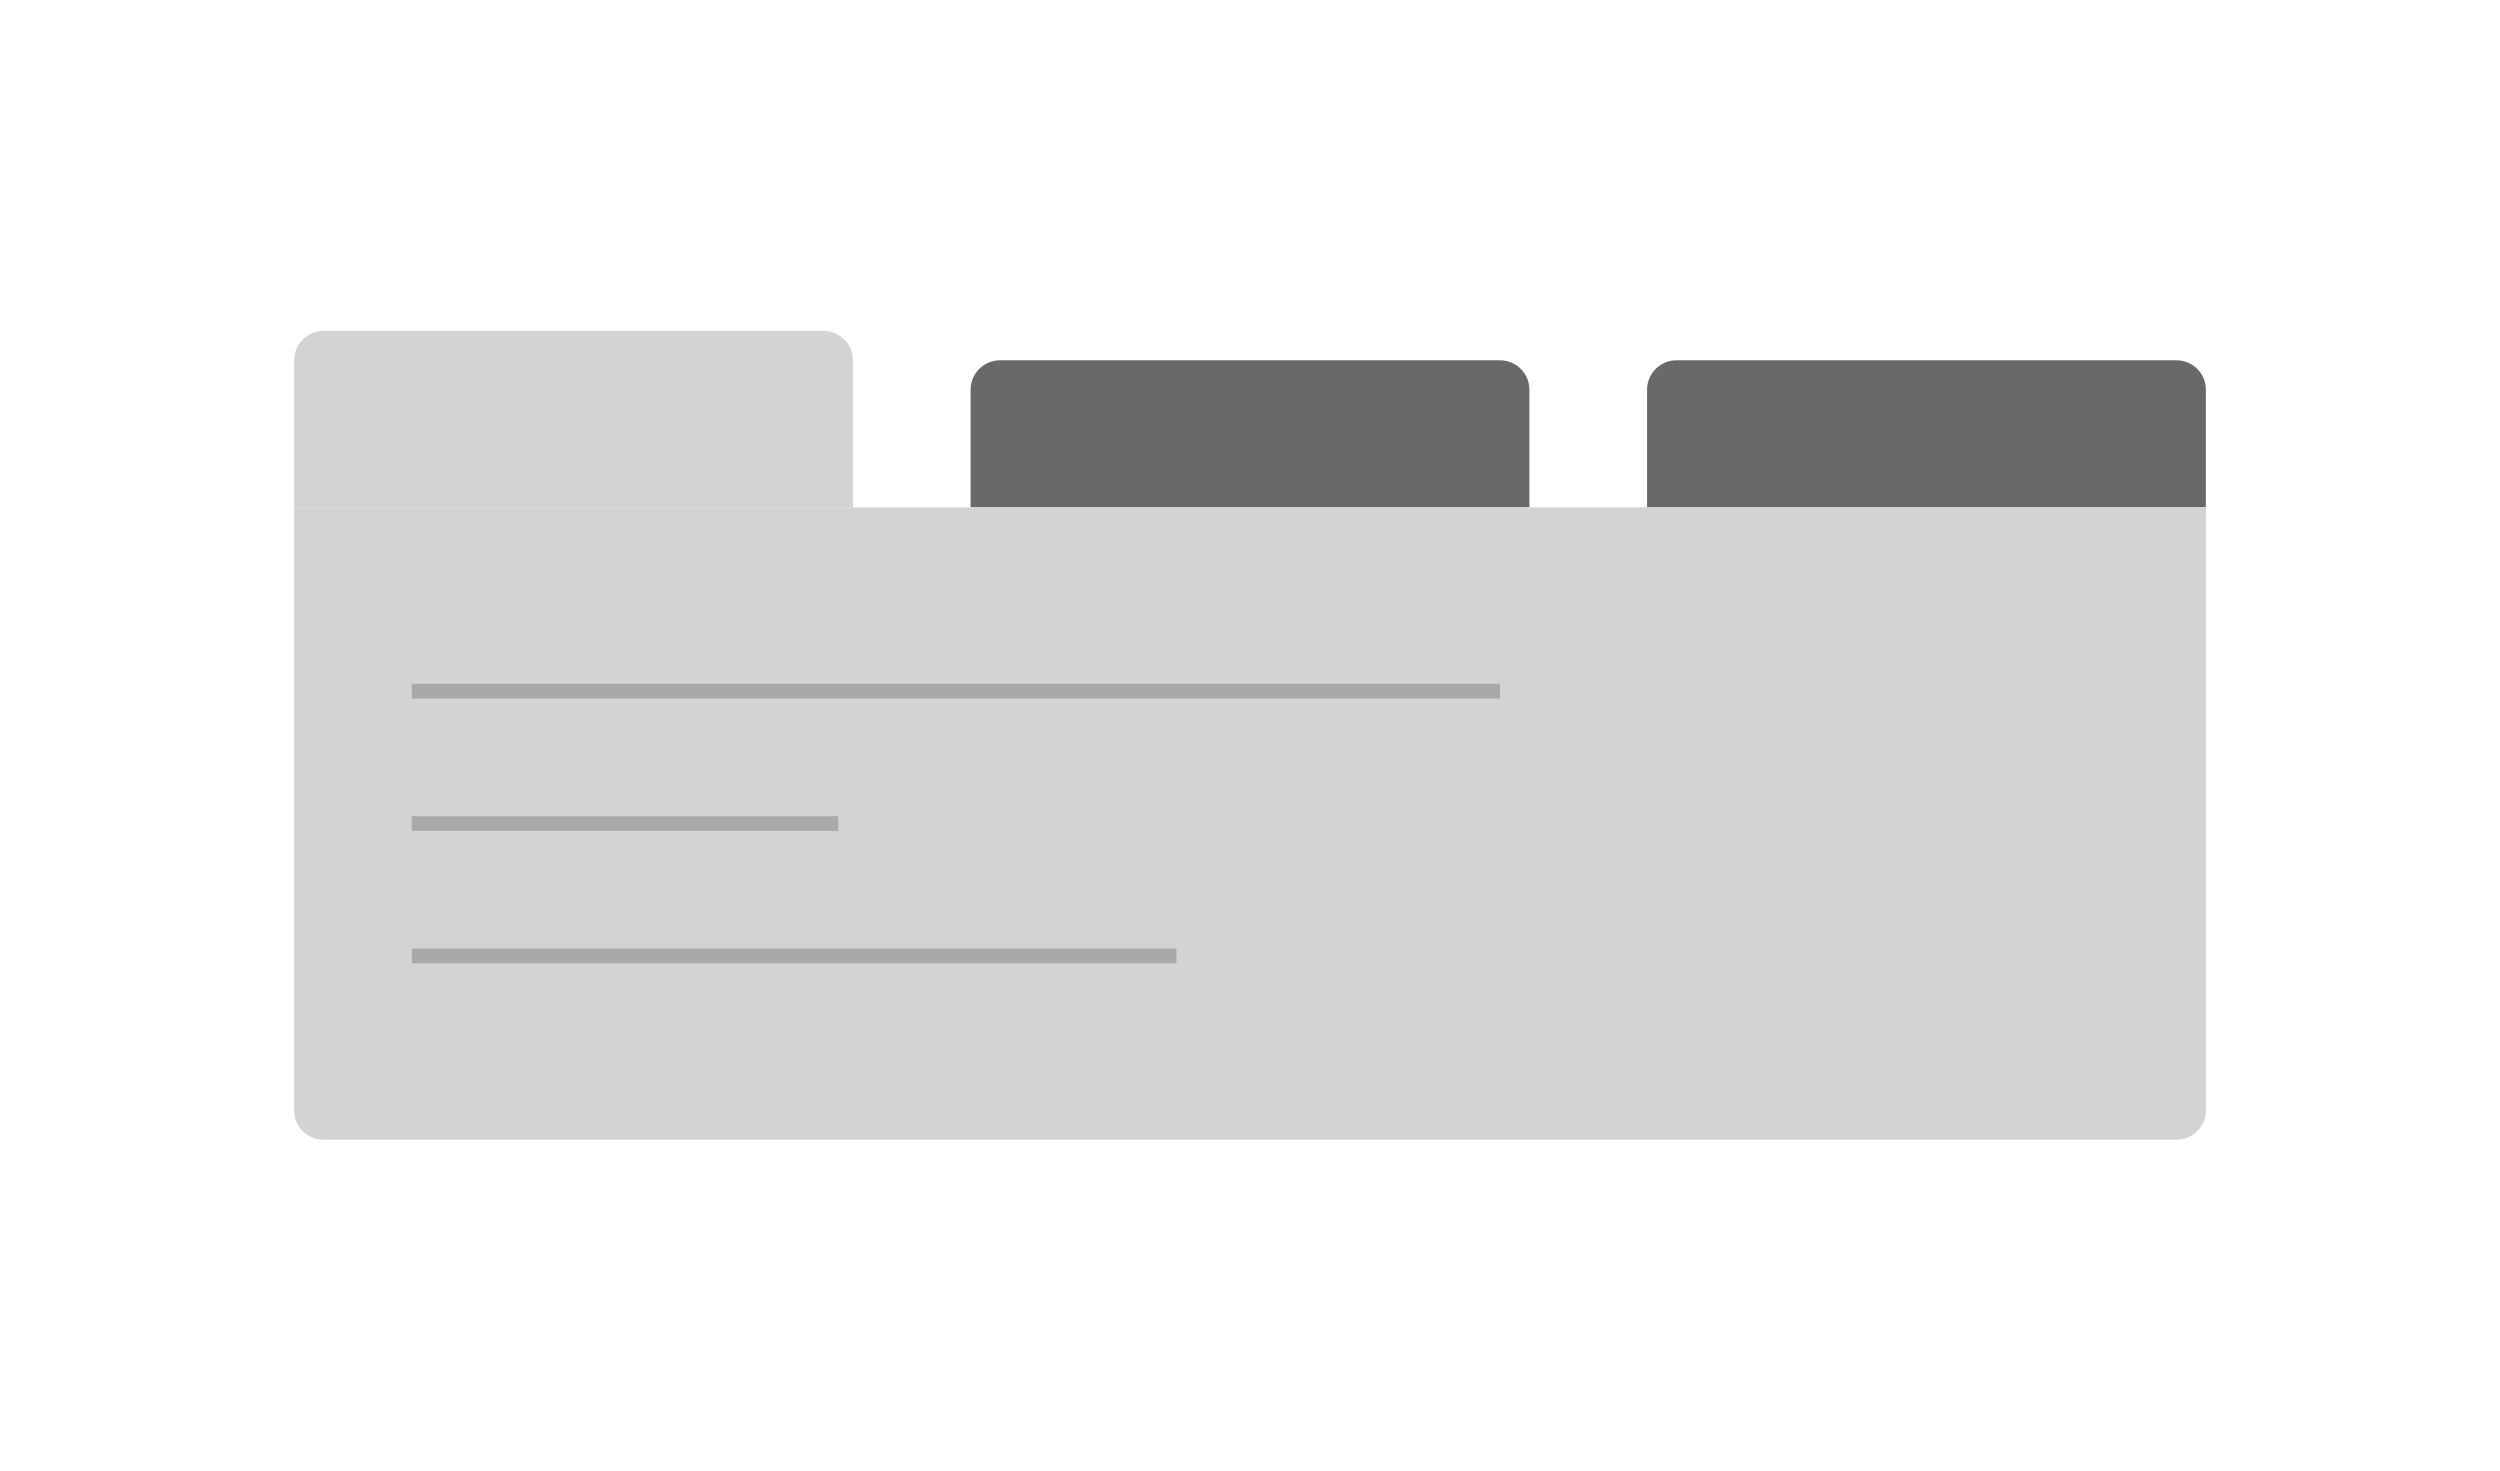
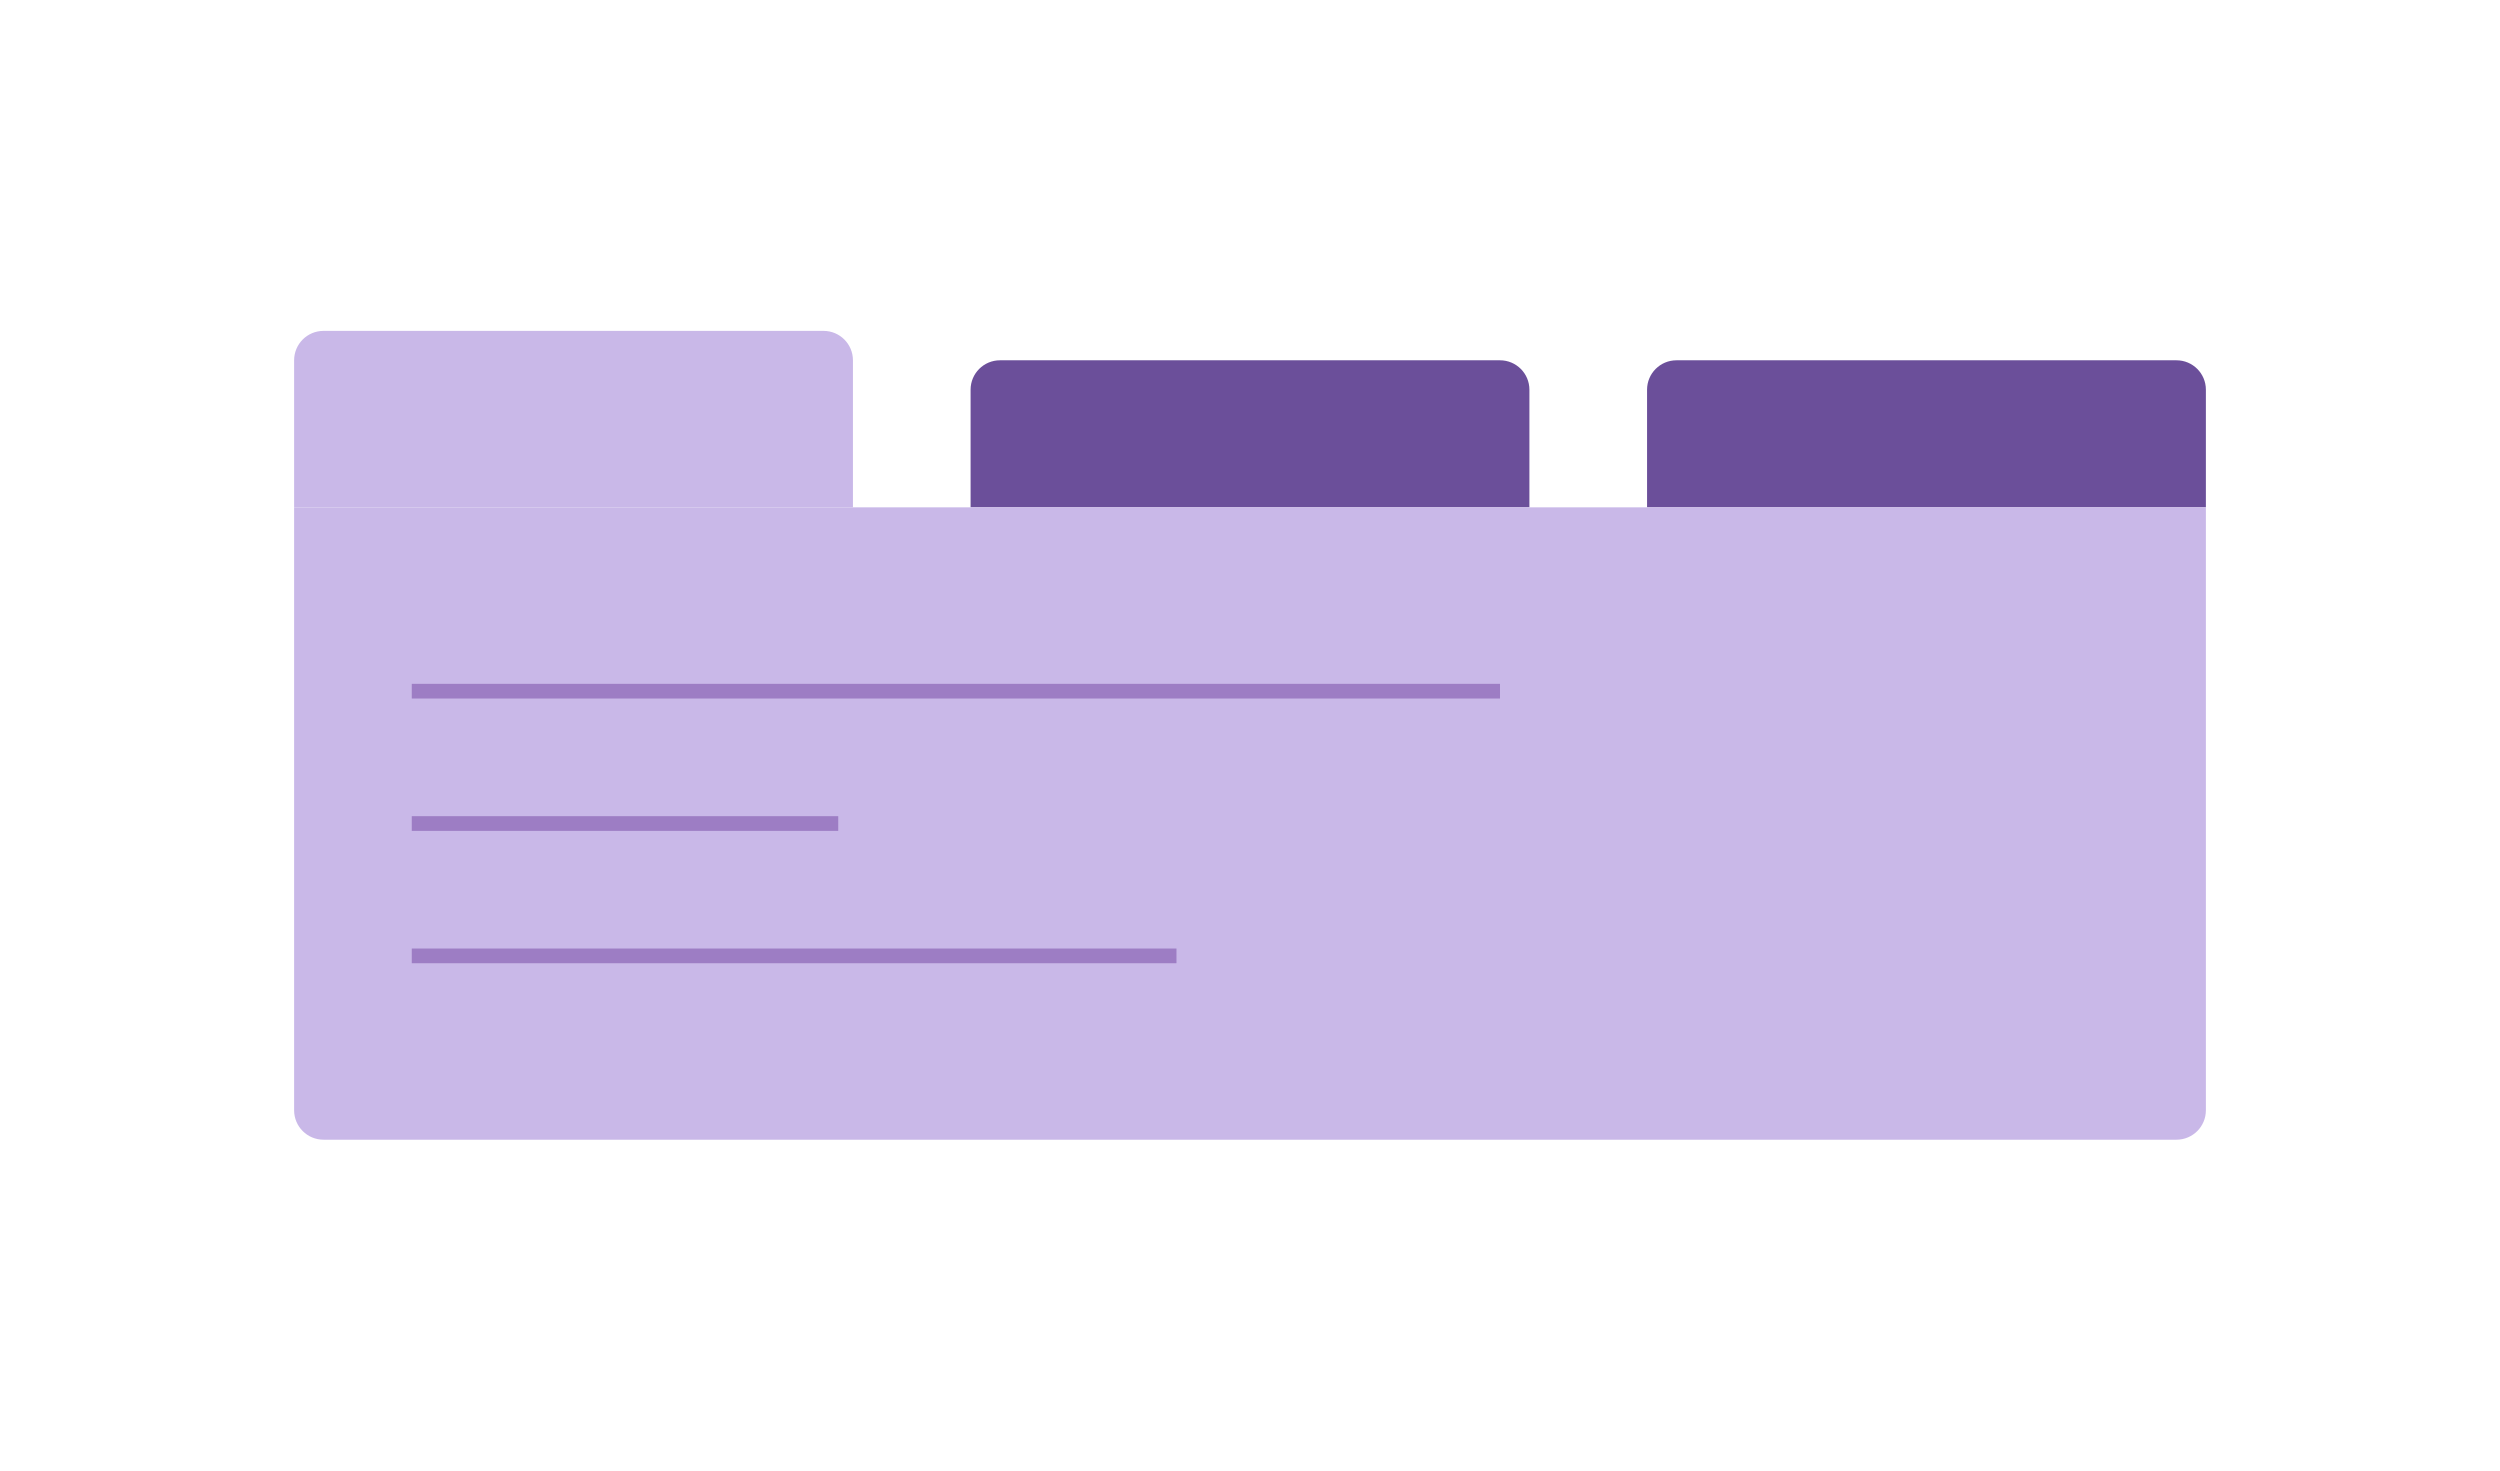
<svg xmlns="http://www.w3.org/2000/svg" width="340" height="200" viewBox="0 0 340 200" fill="none">
-   <path d="M40 49C40 46.791 41.791 45 44 45H112C114.209 45 116 46.791 116 49V69H40V49Z" fill="#D3D3D3" />
-   <path d="M132 53C132 50.791 133.791 49 136 49H204C206.209 49 208 50.791 208 53V69H132V53Z" fill="#696969" />
-   <path d="M224 53C224 50.791 225.791 49 228 49H296C298.209 49 300 50.791 300 53V69H224V53Z" fill="#696969" />
-   <path d="M40 69H300V151C300 153.209 298.209 155 296 155H44C41.791 155 40 153.209 40 151V69Z" fill="#D3D3D3" />
-   <rect width="148" height="2" transform="translate(56 93)" fill="#A9A9A9" />
-   <rect width="58" height="2" transform="translate(56 111)" fill="#A9A9A9" />
-   <rect width="104" height="2" transform="translate(56 129)" fill="#A9A9A9" />
+   <path d="M40 49C40 46.791 41.791 45 44 45H112C114.209 45 116 46.791 116 49V69H40V49Z" fill="#c9b8e8" />
+   <path d="M132 53C132 50.791 133.791 49 136 49H204C206.209 49 208 50.791 208 53V69H132V53Z" fill="#6b4f9a" />
+   <path d="M224 53C224 50.791 225.791 49 228 49H296C298.209 49 300 50.791 300 53V69H224V53Z" fill="#6b4f9a" />
+   <path d="M40 69H300V151C300 153.209 298.209 155 296 155H44C41.791 155 40 153.209 40 151V69Z" fill="#c9b8e8" />
+   <rect width="148" height="2" transform="translate(56 93)" fill="#9d7dc4" />
+   <rect width="58" height="2" transform="translate(56 111)" fill="#9d7dc4" />
+   <rect width="104" height="2" transform="translate(56 129)" fill="#9d7dc4" />
</svg>
